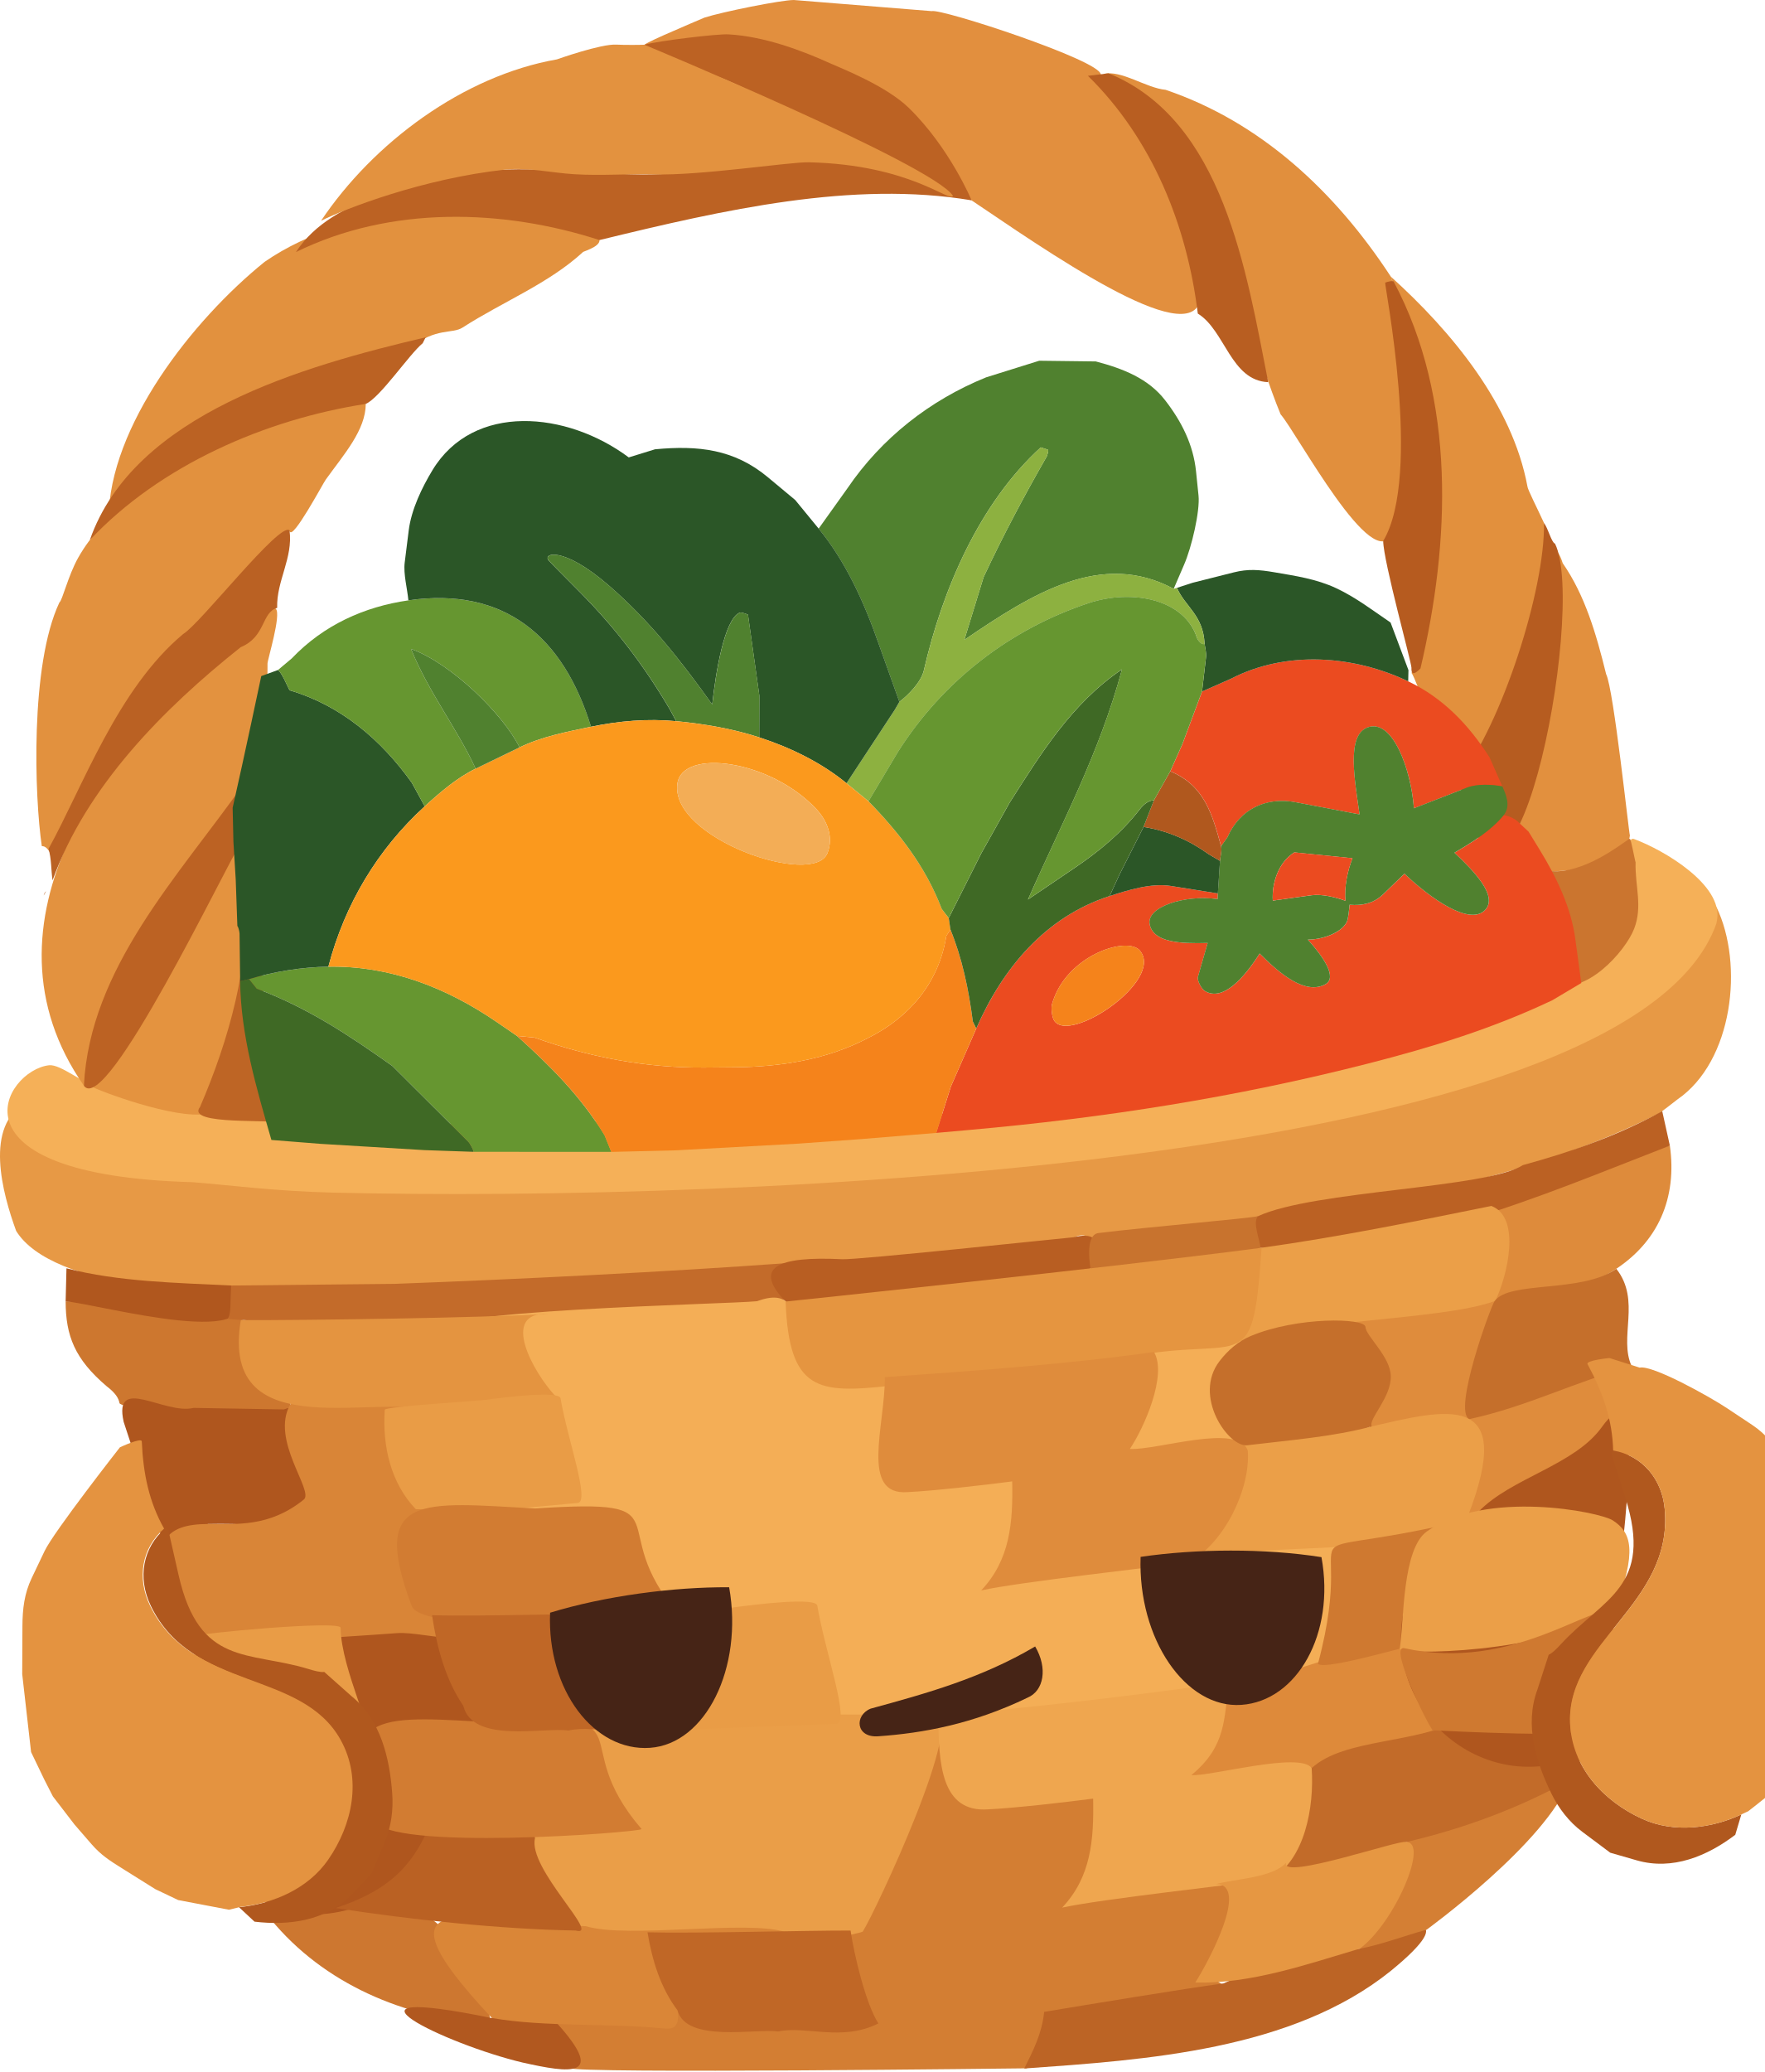
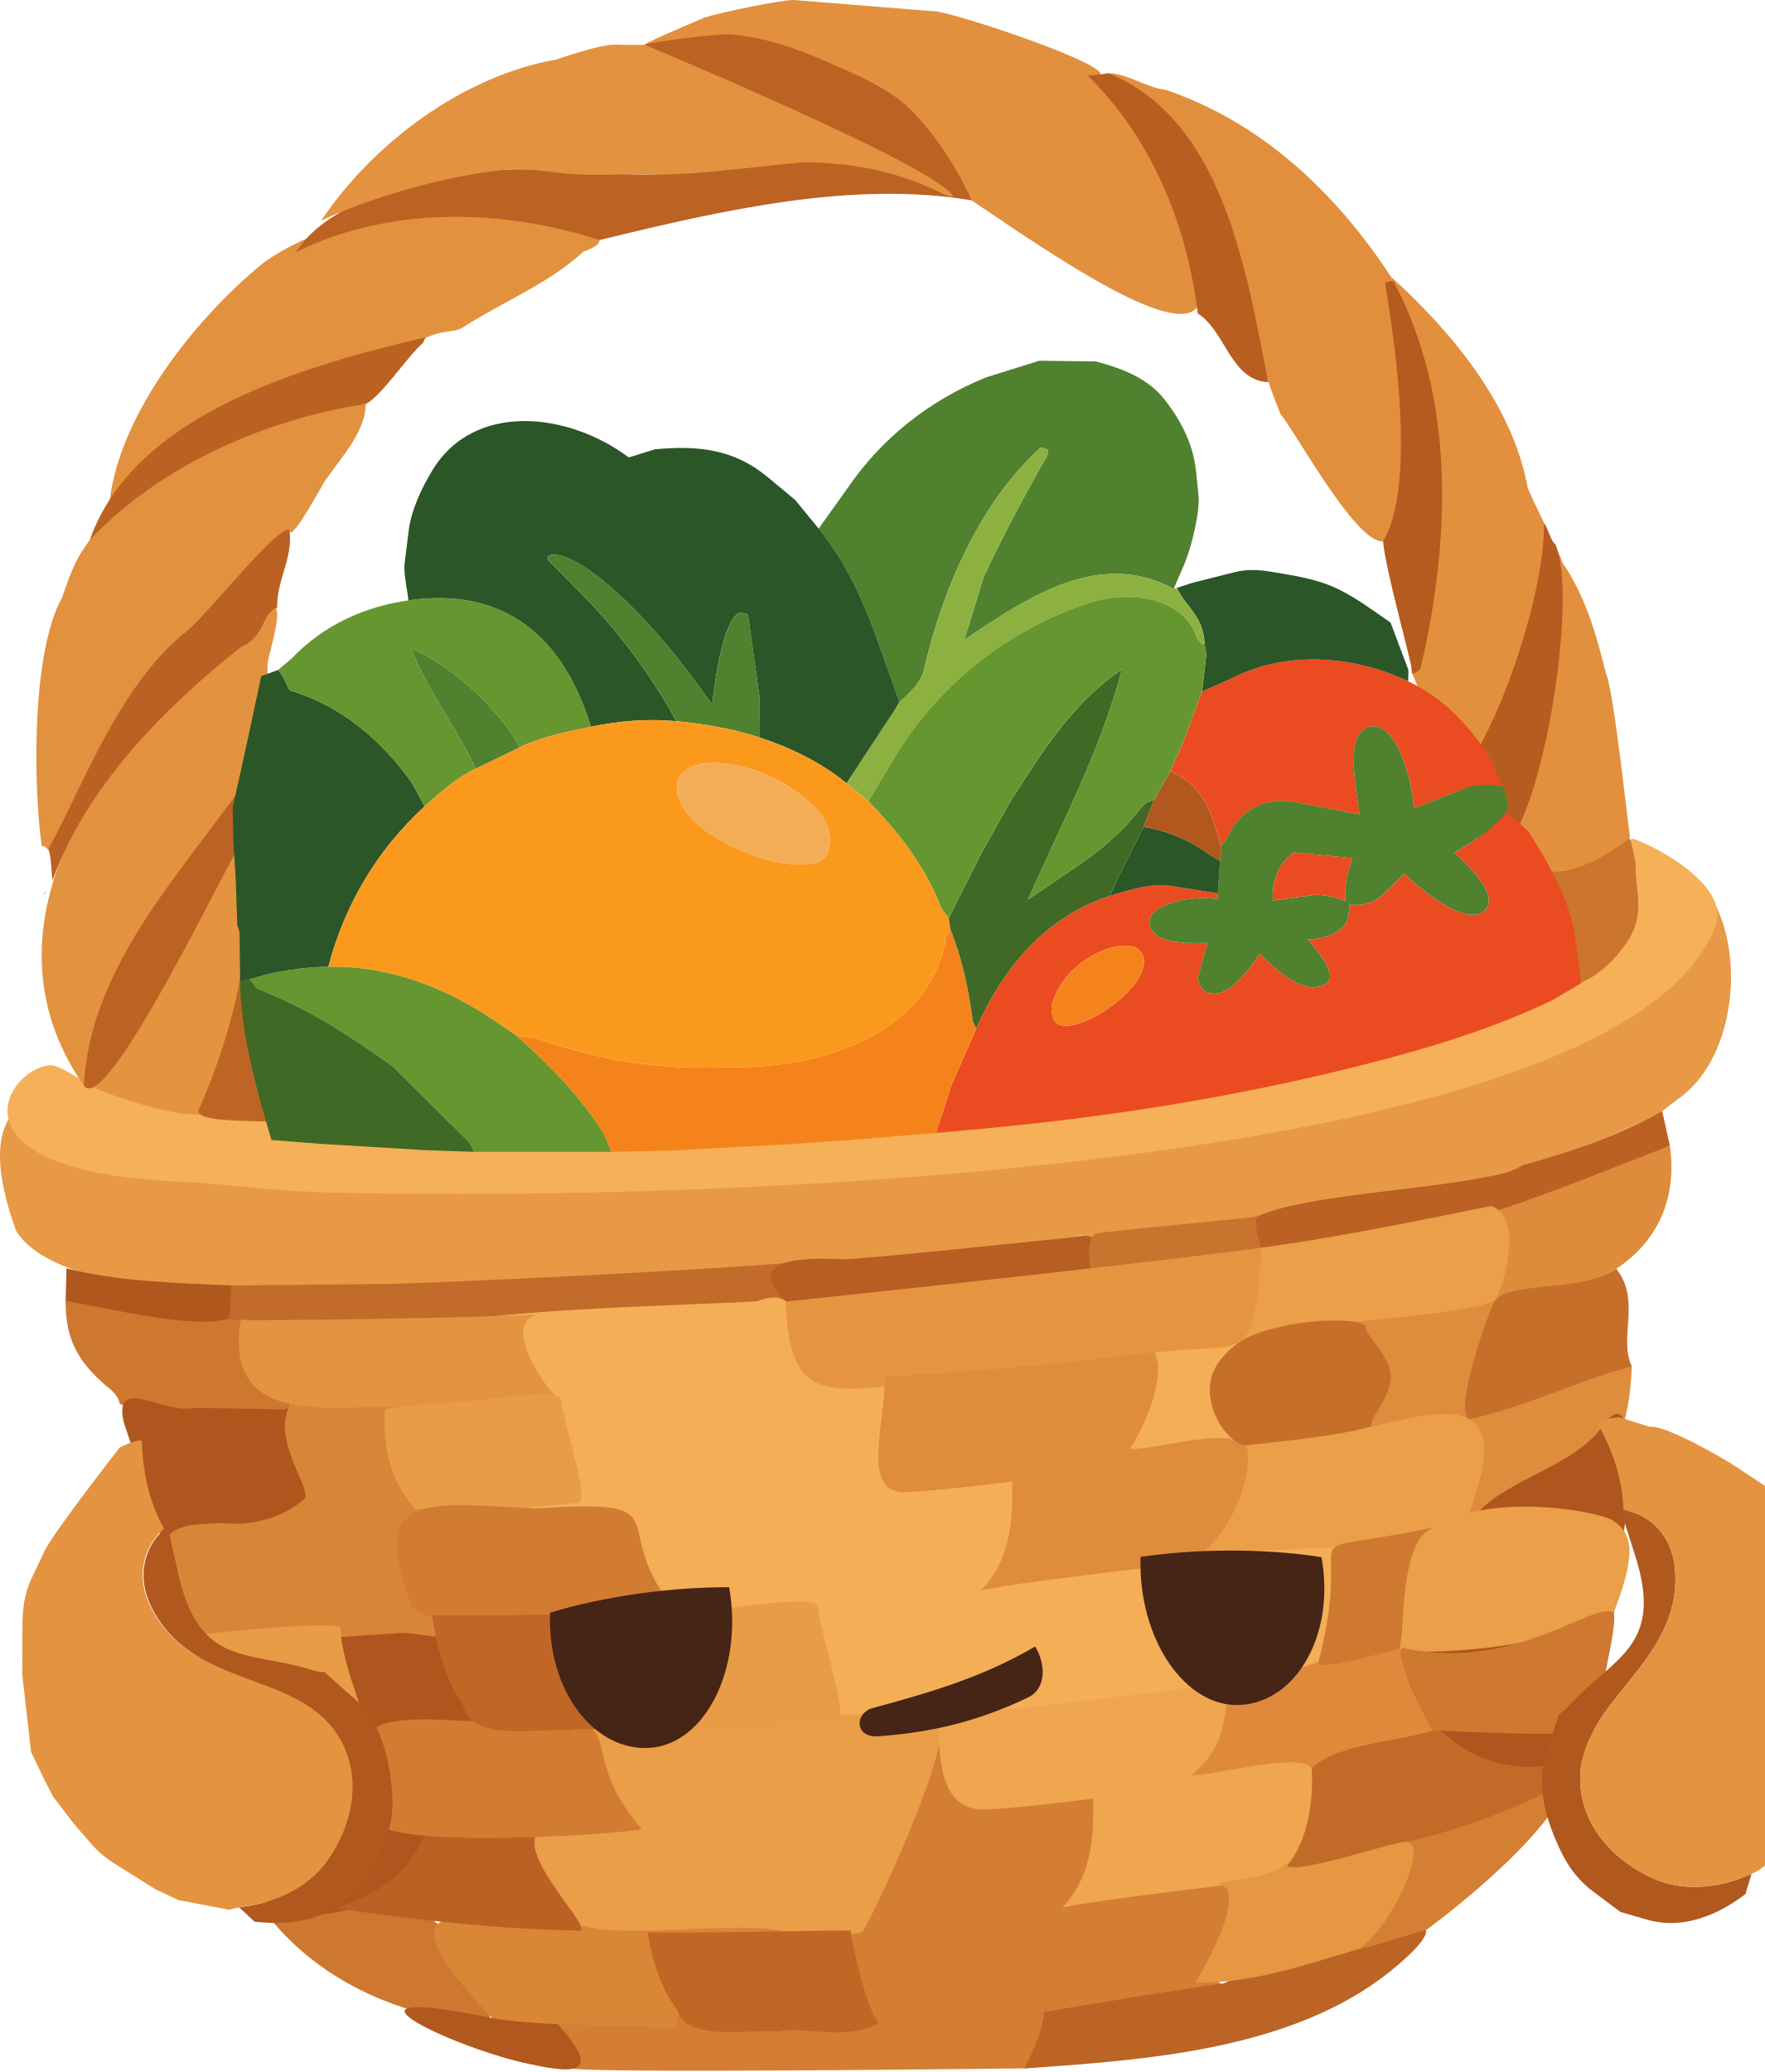
<svg xmlns="http://www.w3.org/2000/svg" width="534" height="627" viewBox="0 0 534 627" fill="none">
  <g id="cesto">
    <g id="corpo">
      <path d="M519.51 274.461C527.873 291.803 524.535 321.143 507.693 332.701C507.693 332.701 502.015 337.133 502.043 336.969C448.676 363.778 386.763 368.094 330.057 375.547C329.626 372.89 324.216 373.389 324.274 376.4C296.382 377.59 264.873 386.021 238.65 382.443C194.088 387.728 26.303 407.208 4.885 372.477C0.751 361.14 -4.956 340.518 8.012 333.593C30.159 377.292 202.634 355.213 250.716 355.05C339.227 343.357 461.02 342.916 519.49 274.461" fill="#E79945" />
      <path d="M519.5 279.449C493.632 352.834 223.994 363.883 100.618 360.891C82.989 360.459 68.717 358.531 58.185 357.735C-17.895 355.587 1.317 323.877 14.841 322.352C18.352 321.959 25.229 328.021 28.874 328.404C33.957 328.941 41.448 330.083 49.217 331.464C65.187 334.303 99.103 340.422 118.631 340.298C172.44 339.952 267.598 337.727 290.828 336.902C331.87 330.764 381.593 324.433 423.978 313.019C442.528 307.389 465.433 298.786 478.544 290.575C496.03 283.535 489.977 252.19 494.581 253.897C503.847 257.331 521.428 267.815 519.701 278.298" fill="#F5B058" />
      <path d="M286.004 518.845C315.709 522.777 345.769 527.947 325.876 574.716L366.074 568.567C366.697 571.128 371.426 569.881 373.143 569.881C376.02 580.998 360.77 595.433 369.719 600.354L369.162 602.378L317.454 610.578L310.807 625.886C310.807 625.886 173.505 627.584 172.334 625.79C169.006 624.352 172.21 619.009 169.275 614.77C167.155 616.631 166.637 614.894 167.999 612.401C176.746 607.595 191.968 613.494 202.692 611.614C202.883 607.01 207.305 607.269 209.78 611.902C226.507 613.427 246.122 614.559 262.6 611.259C258.888 603.567 256.481 595.376 255.368 586.695C250.688 584.269 277.966 513.263 285.994 518.845H286.004Z" fill="#D37E33" />
      <path d="M479.83 530.987C476.722 534.172 474.42 539.965 471.466 542.756C457.999 548.943 440.562 558.908 425.484 557.431C427.584 560.97 392.326 566.265 391.501 567.282C388.278 567.138 386.705 566.418 389.247 563.685C404.047 513.329 385.602 538.344 436.955 520.043C456.225 520.225 444.235 533.001 479.83 530.978V530.987Z" fill="#C26B29" />
      <path d="M421.014 596.353C391.108 620.447 346.958 623.315 310.011 625.943C312.706 620.486 315.335 615.479 316.035 608.803C327.909 606.827 358.842 601.715 370.304 600.19C382.331 594.704 398.014 590.292 411.538 589.668C426.836 580.604 442.749 578.638 421.004 596.353H421.014Z" fill="#BC6425" />
      <path d="M73.685 399.487C78.577 403.899 87.871 424.933 87.871 424.933C89.665 436.482 36.508 426.458 36.173 424.607C35.914 423.197 35.089 421.634 32.288 419.495C22.601 411.237 19.896 404.225 19.867 393.799C35.501 393.54 72.793 398.672 73.685 399.487Z" fill="#CD772F" />
      <path d="M505.41 346.676C507.625 362.359 502.014 375.921 488.164 384.611C473.288 393.953 449.99 397.742 449.75 394.826C449.184 388.169 450.086 380.371 450.143 378.415C451.179 376.583 452.675 365.044 455.006 363.96C464.435 359.577 491.07 349.899 505.41 346.667V346.676Z" fill="#DE8B3B" />
      <path d="M101.558 577.391C111.869 577.516 126.17 574.849 133.585 583.367C133.095 594.896 152.202 607.777 147.492 612.419C122.324 610.578 98.01 600.372 81.877 580.7C81.474 578.619 79.21 575.482 82.529 574.504C85.483 575.128 101.223 573.142 101.558 577.391Z" fill="#CD7730" />
      <path d="M475.101 538.651C468.089 557.604 431.766 583.952 431.766 583.952C425.417 585.65 417.993 588.499 411.547 589.688C415.336 580.336 427.815 569.67 425.493 557.441C442.634 553.461 459.428 547.313 475.101 538.651Z" fill="#D47F34" />
      <path d="M69.964 389.004C84.677 410.029 29.497 394.5 19.867 393.8L20.117 383.796C35.808 387.892 53.62 388.189 69.954 389.004H69.964Z" fill="#B0571E" />
      <path d="M148.864 610.684C152.038 608.334 165.303 610.012 168.584 612.247C183.69 629.042 172.43 627.315 158.215 624.15C134.822 618.635 96.091 599.836 148.854 610.684H148.864Z" fill="#B1581F" />
      <path d="M238.66 382.194L239.878 383.882C237.461 391.498 245.029 388.055 247.446 391.834C250.141 395.891 238.919 395.824 237.595 393.359C213.031 397.08 183.317 400.754 158.177 397.963C132.088 402.787 68.516 399.516 68.909 399.037C70.002 397.685 69.666 394.088 69.954 389.004L119.408 388.505C155.894 387.163 202.519 384.851 238.65 382.185L238.66 382.194Z" fill="#C36B2A" />
      <path d="M505.41 346.676C465.557 362.1 424.774 380.419 381.449 377.638C379.137 374.597 376.298 370.089 380.778 368.017C397.611 360.229 450.134 359.606 460.934 352.566C475.417 348.614 489.891 343.588 503.099 336.241L505.41 346.676Z" fill="#BB6123" />
      <path d="M324.974 374.396C335.467 371.71 332.618 381.388 328.35 386.03C299.134 387.479 265.593 399.756 238.257 394.356C227.418 383.479 235.235 380.074 254.956 381.052C259.512 381.282 318.624 374.99 324.983 374.396H324.974Z" fill="#B85E22" />
      <path d="M380.777 368.008C378.878 369.888 381.641 375.988 381.449 377.628C380.183 388.534 342.574 381.398 330.124 384.179C330.124 384.179 328.053 373.677 332.474 373.13C346.986 371.327 378.811 368.641 380.768 368.008H380.777Z" fill="#C8732E" />
      <path d="M85.953 426.488C91.372 424.464 92.792 427.514 90.212 435.648C98.029 475.328 105.107 460.231 62.866 461.18C66.338 505.887 116.032 477.227 137.028 491.586C141.872 494.895 148.24 504.419 149.353 513.215C159.376 524.206 139.052 524.139 131.292 524.561C145.689 555.849 114.085 588.077 81.838 577.133C79.268 575.397 74.299 560.453 74.29 549.173C74.654 542.498 51.126 471.961 37.429 430.267C34.226 415.87 49.85 428.214 58.569 426.037L85.943 426.498L85.953 426.488Z" fill="#AF561E" />
      <path d="M229.116 393.751C248.319 386.721 234.977 416.052 250.093 418.095C292.411 417.606 361.326 397.55 401.965 396.293C406.972 386.165 406.713 454.341 403.797 502.27C403.27 511.123 274.436 522.009 227.15 523.026C220.388 522.163 169.956 516.801 148.25 489.974C123.37 459.233 127.523 406.393 130.698 403.583C126.487 396.312 220.158 394.711 229.116 393.751Z" fill="#F4AE56" />
      <path d="M282.656 518.528C293.312 518.193 264.797 578.84 261.104 584.547C260.826 584.988 199.996 599.183 175.969 584.345C153.007 570.159 155.703 527.727 168.047 523.746C191.009 516.332 263.281 519.814 282.656 518.528Z" fill="#EA9E48" />
      <path d="M371.953 509.032C376.03 515.996 370.802 528.005 366.467 534.45C374.792 534.901 394.302 526.47 396.997 535.035C397.802 546.746 394.992 562.899 384.451 568.701C373.852 570.255 333.453 574.629 321.473 577.257C330.268 567.963 331.103 556.626 330.853 544.272C323.142 545.298 306.846 547.168 299.173 547.514C284.718 548.607 284.085 533.548 283.989 518.988C309.733 517.185 346.689 512.658 371.953 509.032Z" fill="#EFA64F" />
      <path d="M177.37 582.887C190.079 586.753 226.392 580.835 237.806 584.691C239.974 588.412 198.913 586.014 198.28 586.695C199.546 593.285 201.627 599.749 205.32 605.379C204.706 608.756 206.874 614.28 201.387 613.868C184.66 612.142 165.189 613.504 148.874 610.664C109.241 568.51 144.759 581.813 177.37 582.878V582.887Z" fill="#DA8637" />
      <path d="M205.042 608.305C199.996 601.649 197.397 593.323 195.978 584.729C209.809 585.122 244.156 584.154 257.44 584.192C258.466 591.299 261.977 606.253 265.852 612.305C254.802 617.878 243.887 612.919 235.523 614.741C228.675 613.782 207.718 618.261 205.042 608.315V608.305Z" fill="#C06726" />
      <path d="M425.484 557.431C432.764 557.086 422.088 581.976 411.538 589.678C395.529 594.416 378.581 600.373 361.767 599.931C365.69 593.831 378.313 570.294 368.078 570.121C373.661 568.577 385.199 568.241 389.247 563.695C387.453 569.171 424.246 556.415 425.484 557.431Z" fill="#E69742" />
      <path d="M434.384 502.472C436.063 508.706 438.47 514.989 442.393 520.12C428.994 527.832 406.943 525.885 396.997 535.045C393.62 529.913 365.767 537.711 360.597 537.145C371.301 528.35 370.428 519.88 371.953 509.032C385.794 511.43 435.075 484.679 434.375 502.462L434.384 502.472Z" fill="#DE8A3A" />
      <path d="M132.29 427.639C130.045 437.201 128.798 451.138 134.822 459.032C137.316 460.902 150.178 487.413 150.178 487.413C148.413 501.292 129.355 493.542 120.185 494.194C103.323 495.393 60.737 498.511 58.684 495.154C40.518 465.516 51.059 461.247 62.876 461.171C71.575 461.113 81.445 462.235 91.938 453.785C95.17 451.186 81.656 435.763 87.881 424.924C88.399 424.013 138.045 421.308 132.299 427.639H132.29Z" fill="#D98537" />
      <path d="M165.898 397.588C151.108 396.898 161.448 415.352 168.076 422.44C156.345 425.95 142.466 421.538 132.29 427.638C117.068 420.215 66.223 439.436 72.88 399.487C94.019 399.526 145.555 398.806 165.908 397.588H165.898Z" fill="#E49440" />
      <path d="M443.823 425.557C457.241 425.461 493.027 408.206 493.891 413.683C492.461 449.718 475.619 451.138 445.751 460.883C439.411 455.905 455.563 434.871 440.331 428.962C386.015 442.486 438.758 419.591 409.034 402.749C401.188 395.21 455.448 389.464 453.846 394.279C453.846 394.279 451.486 419.438 443.823 425.567V425.557Z" fill="#DF8C3C" />
      <path d="M451.39 364.929C460.474 368.401 456.273 386.002 452.58 393.646C436.054 399.794 390.312 399.228 377.497 406.767C367.887 405.185 377.986 379.364 381.833 377.58C404.872 374.386 428.38 369.6 451.39 364.929Z" fill="#EB9F48" />
      <path d="M161.927 556.251C159.635 565.459 182.386 586.378 174.195 584.182C152.096 583.846 123.513 580.844 101.568 577.382C117.356 572.193 125.537 564.778 131.014 549.777C139.474 552.405 160.163 546.871 161.937 556.251H161.927Z" fill="#BA6123" />
      <path d="M381.842 377.581C378.984 419.716 376.586 402.394 336.321 411.698C328.475 412.494 275.846 419.333 269.334 419.352C247.733 421.702 238.784 421.078 237.777 393.857C237.777 393.857 334.94 383.748 381.842 377.581Z" fill="#E59540" />
      <path d="M212.782 519.986C212.782 519.986 148.653 526.058 147.569 520.466C141.181 513.32 134.131 498.117 138.889 490.665L180.621 487.576C191.623 484.689 238.478 519.603 212.782 519.986Z" fill="#F2AA54" />
      <path d="M174.732 454.821L141.239 457.909C141.239 457.909 141.574 457.928 139.263 456.854L125.854 456.701C118.286 448.817 115.687 437.594 116.454 426.574C116.943 425.624 143.665 423.965 146.178 423.687C153.602 422.708 169.265 420.809 169.658 423.14C171.807 435.782 178.799 454.715 174.742 454.83L174.732 454.821Z" fill="#E99C46" />
      <path d="M150.696 521.291C197.521 518.221 170.56 526.058 194.193 553.489C193.282 554.554 116.809 560.328 113.231 550.765C100.378 516.361 116.435 519.478 150.696 521.291Z" fill="#D27C32" />
      <path d="M444.11 459.243C422.884 472.124 383.712 465.928 360.597 472.335C377.152 453.766 373.257 437.816 375.147 437.365C380.537 436.885 409.12 431.197 414.002 431.917C437.924 426.363 459.265 420.416 444.11 459.253V459.243Z" fill="#EB9F48" />
      <path d="M455.822 457.008C438.758 465.046 431.872 484.066 434.385 502.472C433.991 501.014 432.86 499.729 433.445 496.573C430.375 496.669 401.198 505.752 398.896 503.479C412.727 451.8 379.387 476.863 455.822 457.008Z" fill="#CF7930" />
      <path d="M410.482 427.418L410.693 421.5C410.789 423.159 412.842 425.768 410.482 427.418Z" fill="#EB9F48" />
      <path d="M425.522 484.584C416.372 517.789 450.594 546.036 480.645 530.028C482.908 527.899 504.173 404.676 484.894 431.744C476.559 443.455 457.443 447.129 447.487 457.459C431.651 473.879 423.019 484.852 425.522 484.584Z" fill="#AF561E" />
      <path d="M493.881 413.472C476.703 418.076 462.239 425.663 444.715 429.432C439.612 427.063 451.141 395.449 452.359 393.732C456.762 387.479 478.784 391.373 489.2 383.939C496.787 393.598 489.795 404.734 493.881 413.481V413.472Z" fill="#C56F2B" />
      <path d="M349.269 409.108C353.346 416.071 346.305 432.012 341.97 438.458C350.296 438.909 374.984 430.459 377.67 439.024C378.475 450.735 370.495 466.907 359.954 472.709C349.356 474.263 308.956 478.637 296.976 481.265C305.772 471.971 306.606 460.634 306.357 448.28C298.645 449.306 282.349 451.176 274.676 451.522C260.221 452.615 267.904 431.293 267.818 416.733C293.562 414.93 324.015 412.743 349.269 409.117V409.108Z" fill="#DF8C3C" />
      <g>
        <path d="M488.529 487.663C467.303 500.544 423.373 500.88 423.661 498.904C424.975 490.157 424.39 468.758 431.871 463.415C449.769 450.62 484.126 457.497 488.116 460.068C493.66 463.646 495.78 469.074 488.529 487.663Z" fill="#EB9F48" />
        <path d="M433.905 523.621C436.974 523.717 482.62 526.249 482.496 523.027C482.39 520.331 490.495 489.13 488.183 487.874C482.179 484.603 458.152 506.03 425.023 498.76C419.729 497.599 434.49 526.767 433.905 523.621Z" fill="#CF7930" />
        <path d="M66.827 520.581C63.595 515.91 57.466 500.333 58.674 495.153C59.307 494.3 103.074 490.214 103.093 492.573C103.208 505.397 114.382 526.316 110.354 525.779" fill="#E99C46" />
        <path d="M415.153 431.648C403.241 434.842 390.206 435.801 377.497 437.346C371.876 438.027 360.875 422.507 369.152 411.832C371.665 408.59 374.763 405.885 378.494 404.312C392.661 398.366 413.158 398.778 413.273 401.54C413.389 404.303 420.784 410.393 420.947 416.398C421.119 422.901 414.098 429.375 415.163 431.648H415.153Z" fill="#C56F2B" />
        <path d="M162.052 456.471C208.878 453.402 181.916 461.238 205.55 488.67C204.638 489.734 128.165 495.509 124.587 485.946C111.735 451.541 127.791 454.658 162.052 456.471Z" fill="#D27C32" />
        <path d="M140.231 516.197C134.956 508.457 132.251 498.77 130.764 488.766C145.209 489.226 181.081 488.094 194.96 488.142C196.025 496.41 199.699 513.809 203.746 520.849C192.208 527.333 180.813 521.559 172.065 523.679C164.91 522.557 143.022 527.774 140.231 516.197Z" fill="#C06726" />
        <path d="M253.028 521.626L198.528 523.746C190.088 514.855 187.191 502.203 188.054 489.773C188.601 488.708 218.393 486.838 221.193 486.512C229.461 485.409 246.927 483.27 247.369 485.888C249.766 500.141 257.564 521.502 253.037 521.626H253.028Z" fill="#E99C46" />
      </g>
    </g>
    <g id="rosto">
      <g id="boca" transform="translate(287.0 512.0) rotate(-4.0) scale(1.7)">
        <path d="M-14 2C-4 0 6-2 16-7C18-3 17 1 14 2C4 6-5 7-13 7C-17 7-17 3-14 2Z" fill="#462416" />
      </g>
      <g id="olho-esq" transform="translate(194.0 490.0) rotate(-4.0) scale(1.3 1.3)">
        <path d="M-21-3C-8-6 8-7 21-6C23 13 13 30 0 30C-13 30-23 15-21-3Z" fill="#462416" />
      </g>
      <g id="olho-dir" transform="translate(373.0 477.0) rotate(-4.0) scale(-1.3 1.3)">
        <path d="M-21-3C-8-6 8-7 21-6C23 13 13 30 0 30C-13 30-23 15-21-3Z" fill="#462416" />
      </g>
    </g>
    <g id="alca">
      <path d="M333.146 22.521C340.474 32.151 369.421 83.686 362.285 93.009C354.362 103.368 308.927 70.421 289.092 57.29C263.646 37.474 196.371 15.001 195.325 13.562C194.193 13.812 197.099 12.316 201.109 10.551C206.432 8.201 213.204 5.333 213.204 5.333C218.527 3.606 236.434 0 240.271 0L281.975 3.367C284.968 2.523 333.127 18.329 333.146 22.511V22.521Z" fill="#E28F3E" />
      <path d="M180.161 70.805C183.633 73.442 179.317 75.15 176.516 76.214C166.08 85.835 152.249 91.244 140.039 99.1C136.788 101.191 132.069 98.965 124.137 105.277C88.082 110.485 54.761 132.545 32.864 156.927C33.065 129.054 58.204 96.903 80.092 79.236C106.651 60.906 148.058 59.429 180.161 70.805Z" fill="#E2913E" />
      <path d="M420.937 83.686C422.683 86.065 428.783 139.816 421.445 161.32C415.71 174.585 392.604 131.107 387.597 125.38C373.133 90.314 370.399 44.687 333.98 22.396C339.304 21.044 346.852 26.636 352.799 27.182C381.516 36.937 404.056 57.875 420.937 83.686Z" fill="#E18F3D" />
      <path d="M110.708 122.225C110.66 130.176 104.119 137.447 98.604 145.12C97.702 146.377 88.542 163.584 87.679 160.773C87.65 160.697 81.176 167.727 77.522 171.717C70.098 179.813 61.744 188.579 54.147 195.984C36.892 213.815 25.066 235.06 17.632 258.617C15.273 260.66 15.196 255.979 12.654 256.046C10.458 241.285 9.038 201.202 17.987 182.287C18.869 181.741 20.596 174.25 23.646 168.802C27.483 161.944 32.969 156.62 36.46 153.455C56.9 134.915 89.281 118.571 110.708 122.215V122.225Z" fill="#E2913E" />
      <path d="M294.06 60.618C258.13 54.585 219.16 63.448 181.446 72.646C152.278 63.218 118.247 62.163 89.569 76.281C100.618 59.17 128.645 54.902 148.058 51.622C178.194 48.782 217.376 62.815 240.587 35.796C225.078 24.9 208.005 18.502 188.985 15.989C190.769 14.08 193.052 14.071 195.037 13.534C199.507 12.325 217.155 10.205 220.493 10.397C231.322 11.021 242.573 15.222 251.1 19.087C254.553 20.651 268.182 25.907 275.136 32.717C287.49 44.812 294.051 60.599 294.051 60.599L294.06 60.618Z" fill="#BC6223" />
      <path d="M441.636 235.463C438.183 233.228 428.495 204.866 427.248 203.715C434.087 163.104 435.142 122.628 420.927 83.686C439.41 100.337 457.721 122.561 462.296 147.163C462.315 148.046 465.212 153.657 467.331 158.289C468.051 159.853 468.674 181.587 463.485 201.039C459.025 217.757 448.964 232.902 441.645 235.463H441.636Z" fill="#E2903D" />
      <path d="M493.315 252.814C491.665 267 449.021 266.156 450.661 256.89C461.49 243.683 465.154 146.165 472.981 170.422C479.676 180.072 483.1 191.706 486.121 204.002C488.404 208.462 493.056 252.689 493.315 252.814Z" fill="#E2903E" />
      <path d="M335.505 22.185C370.274 36.304 377.228 82.142 383.847 115.645C372.481 115.175 370.821 99.982 362.534 94.889C359.273 68.167 348.694 41.982 329.28 22.943L335.515 22.185H335.505Z" fill="#B85E21" />
      <path d="M470.65 164.504C480.606 184.695 456.426 306.162 441.626 235.463C454.498 219.186 467.638 178.489 467.312 158.289C468.549 159.776 469.557 164.159 470.64 164.504H470.65Z" fill="#B65C20" />
      <path d="M80.965 200.808C81.56 253.456 35.204 273.522 25.401 328.548C-8.783 279.545 31.952 224.183 72.745 192.703C73.656 191.994 81.579 182.182 83.497 184.234C85.185 186.037 80.955 199.629 80.965 200.808Z" fill="#E3923F" />
      <path d="M74.951 255.547C77.781 262.233 74.107 307.975 64.017 336.596C56.42 339.732 32.979 331.253 28.221 329.047C41.793 303.85 71.335 253.581 74.145 254.233C74.289 254.272 74.778 255.145 74.951 255.547Z" fill="#E4933F" />
      <path d="M72.774 255.317C68.544 261.628 32.144 338.025 25.392 328.558C27.195 292.897 54.099 265.072 73.618 237.419C76.255 239.836 76.85 253.427 73.148 254.866C73.119 254.876 73.004 254.962 72.774 255.317Z" fill="#BC6223" />
      <path d="M84.734 339.991C83.804 338.37 56.027 340.806 60.535 334.984C69.139 315.053 76.044 291.189 74.241 269.042C78.644 264.649 80.044 324.146 84.734 339.981V339.991Z" fill="#BE6525" />
      <path d="M495.032 260.947C494.849 268.247 497.238 274.184 494.6 281.042C491.962 287.9 479.724 301.587 470.247 297.539C460.349 293.309 450.891 270.203 450.613 260.314C454.085 258.578 464.214 264.621 473 263.518C483.33 262.213 493.497 253.044 493.324 253.869C493.622 253.725 494.888 260.784 495.041 260.947H495.032Z" fill="#CB752F" />
      <path d="M127.935 103.867C123.887 107.157 115.082 120.316 110.708 122.225C80.39 126.915 48.517 140.717 27.185 163.42C40.537 125.179 92.024 110.725 128.827 102.073L127.935 103.867Z" fill="#BB6223" />
      <path d="M419.249 85.528C419.872 85.269 421.599 84.818 421.819 85.221C440.734 120.786 438.94 164.044 429.924 202.285C427.497 204.76 427.143 203.561 427.2 202.094C427.258 200.626 418.702 169.876 418.645 163.708C430.576 143.873 418.884 85.681 419.249 85.528Z" fill="#B65B1F" />
      <path d="M87.631 160.495C88.753 168.859 83.631 175.784 83.89 183.956C79.085 185.28 80.524 192.646 72.841 195.85C49.457 214.428 26.12 238.014 15.905 266.395C15.435 263.221 15.608 259.998 14.687 256.861C25.008 238.215 35.52 208.472 55.451 191.85C60.631 188.771 84.763 157.723 87.621 160.495H87.631Z" fill="#BA6123" />
      <path d="M195.047 13.543C195.047 13.543 282.311 49.752 288.44 59.266C287.375 61.405 275.625 49.867 244.865 49.109C239.12 48.965 211.995 53.204 197.761 52.773C190.213 52.543 182.319 53.224 173.85 52.725C167.03 52.322 159.712 50.576 152.892 51.325C127.906 54.058 104.608 63.132 97.175 66.805C112.943 43.277 140.126 22.953 168.574 17.965C168.574 17.965 181.974 13.188 186.625 13.505C189.091 13.668 195.047 13.553 195.047 13.553V13.543Z" fill="#E3923F" />
    </g>
    <g id="frutas">
      <g>
        <path d="M156.47 313.471C166.416 322.391 175.845 331.781 182.99 343.559L185.014 348.566L143.329 348.547C143.368 348.029 142.322 346.063 141.708 345.449L118.756 322.573C105.548 313.212 92.859 304.81 77.704 299.189L75.383 296.283C82.941 294.01 91.382 292.657 99.39 292.513C117.749 292.187 134.812 298.642 150.245 309.203L156.479 313.471H156.47Z" fill="#669630" />
        <path d="M75.373 296.283L77.695 299.189C92.849 304.81 105.539 313.212 118.746 322.573L141.699 345.449C142.313 346.063 143.358 348.039 143.32 348.547L128.559 348.039L96.935 346.13L82.145 344.96C77.57 329.134 72.889 313.327 72.678 296.935L75.364 296.273L75.373 296.283Z" fill="#3F6925" />
      </g>
      <path d="M84.15 202.737C85.416 203.83 86.605 206.871 87.641 208.885C103.083 213.402 115.399 223.867 124.674 236.921L128.539 243.999C114.315 256.986 104.349 273.58 99.381 292.513C91.372 292.657 82.931 294 75.373 296.283L72.688 296.945L72.505 282.509C72.505 281.991 72.064 280.217 71.844 280.255L71.345 266.117L70.645 254.675L70.415 244.441C73.935 228.96 79.076 204.588 79.076 204.588L84.159 202.737H84.15Z" fill="#2B5627" />
      <path d="M178.885 219.915C171.567 221.44 163.989 222.888 157.247 226.159C152.364 216.232 136.673 200.77 124.395 196.368C129.863 209.748 138.255 220.27 143.962 232.595C138.342 235.319 133.124 239.817 128.539 243.999L124.674 236.921C115.399 223.867 103.083 213.402 87.641 208.885C86.595 206.87 85.415 203.83 84.149 202.736L88.302 199.245C97.961 189.116 110.296 183.582 123.609 181.673C152.71 177.511 170.492 192.646 178.885 219.915Z" fill="#669630" />
      <g id="tomate">
        <path d="M462.641 251.663L466.056 257.226C471.207 265.638 475.571 274.759 476.808 284.265L478.602 297.472L469.854 302.671C451.813 311.246 433.493 316.866 413.964 321.864C374.14 332.05 334.297 338.284 293.38 341.929L283.366 342.821L287.807 328.769L295.49 311.226C303.47 293.003 316.409 277.426 335.841 271.153C341.222 269.417 348.387 267.125 354.43 268.103L368.606 270.357L368.539 272.074C358.343 270.673 346.91 274.539 347.975 279.709C349.116 285.253 357.298 285.598 365.527 285.358L362.582 295.602C362.266 296.715 363.695 299.275 364.673 299.88C370.093 303.208 376.548 295.938 381.257 288.543C387.636 294.959 395.175 301.079 401.121 297.875C404.872 295.861 400.565 289.578 395.827 284.332C399.865 284.38 405.84 282.5 407.605 279.037C408.114 278.04 408.372 274.827 408.478 273.791C412.363 274.136 415.844 273.311 418.587 270.664L425.091 264.391C432.821 271.757 445.022 280.476 449.626 275.239C453.242 271.124 446.441 263.873 440.216 258.041C445.827 254.752 451.295 251.327 455.083 246.733C456.215 246.666 458.421 247.731 459.236 248.488L462.651 251.673L462.641 251.663ZM345.02 287.67C341.232 283.104 322.586 289.041 318.404 303.86C318.078 305.021 318.404 307.774 319.018 308.781C323.574 316.166 352.483 296.667 345.02 287.679V287.67Z" fill="#EB4B20" />
        <path d="M426.203 206.17C436.773 211.196 444.552 219.349 450.834 229.18L454.709 237.976C451.525 237.391 447.132 237.141 444.005 238.359L427.949 244.604C427.105 232.998 421.513 217.287 413.888 220.145C407.452 222.553 410.051 236.173 411.499 246.455L392.134 242.772C383.175 241.064 375.205 244.901 371.512 253.38L369.594 256.075C366.937 246.503 364.606 237.669 354.209 233.391L357.854 225.219L363.82 209.249L372.596 205.374C389.381 196.732 409.686 198.315 426.213 206.17H426.203Z" fill="#EB4B20" />
        <path d="M420.88 188.388L426.289 202.784L426.213 206.17C409.686 198.315 389.381 196.732 372.596 205.374L363.82 209.249L365.047 198.698C365.153 197.806 364.75 195.668 364.587 194.814C364.184 186.095 358.688 183.611 356.223 177.885L360.961 176.35L373.43 173.204C377.766 172.111 381.142 172.389 385.717 173.175C392.105 174.278 398.388 175.17 404.44 178C410.319 180.753 415.528 184.743 420.889 188.397L420.88 188.388Z" fill="#2B5627" />
        <path d="M454.709 237.966C455.822 240.479 457.366 243.942 455.074 246.723C451.285 251.318 445.808 254.742 440.207 258.032C446.432 263.863 453.232 271.115 449.616 275.229C445.012 280.466 432.812 271.757 425.081 264.381L418.578 270.654C415.835 273.302 412.353 274.126 408.468 273.781C408.363 274.817 408.104 278.03 407.595 279.028C405.821 282.481 399.846 284.37 395.817 284.322C400.555 289.578 404.862 295.851 401.112 297.865C395.165 301.069 387.616 294.959 381.248 288.533C376.548 295.928 370.083 303.198 364.664 299.87C363.685 299.266 362.256 296.714 362.573 295.592L365.517 285.348C357.297 285.588 349.116 285.243 347.965 279.699C346.9 274.529 358.324 270.664 368.529 272.064L368.596 270.347L369.249 260.487C369.316 259.413 369.901 257.226 369.584 256.056L371.503 253.361C375.186 244.882 383.166 241.045 392.124 242.752L411.49 246.436C410.041 236.153 407.442 222.534 413.878 220.126C421.513 217.268 427.095 232.979 427.939 244.584L443.995 238.34C447.122 237.122 451.515 237.372 454.7 237.957L454.709 237.966ZM407.202 272.573C406.828 268.496 407.816 263.547 409.351 259.71L391.75 257.945C386.964 260.88 384.902 267.192 385.228 272.534L396.997 270.904C400.009 270.482 404.191 271.47 407.193 272.582L407.202 272.573Z" fill="#50812F" />
        <path d="M346.114 250.224C353.403 251.375 359.974 254.253 365.844 258.502L369.258 260.497L368.606 270.357L354.43 268.103C348.387 267.124 341.222 269.417 335.841 271.153L338.795 264.727L346.123 250.224H346.114Z" fill="#2B5627" />
        <path d="M345.02 287.67C352.473 296.657 323.564 316.157 319.018 308.771C318.394 307.764 318.078 305.011 318.404 303.851C322.586 289.032 341.232 283.095 345.02 287.66V287.67Z" fill="#F5831B" />
        <path d="M369.584 256.075C369.91 257.245 369.325 259.432 369.248 260.506L365.834 258.511C359.964 254.272 353.384 251.385 346.104 250.234L349.231 242.206L354.19 233.401C364.587 237.678 366.918 246.503 369.574 256.085L369.584 256.075Z" fill="#B0581E" />
        <path d="M407.202 272.572C404.2 271.469 400.018 270.482 397.006 270.894L385.238 272.525C384.912 267.182 386.974 260.88 391.76 257.936L409.36 259.701C407.826 263.528 406.838 268.486 407.212 272.563L407.202 272.572Z" fill="#EB4B20" />
      </g>
      <g>
        <path d="M355.225 178.182C333.328 166.432 312.428 179.64 291.864 193.644L297.705 174.633C303.594 162.068 309.886 150.213 316.802 138.157C316.965 137.725 317.512 136.19 317.109 136.066L314.999 135.385C296.506 152.218 285.274 178.23 279.615 202.871C278.791 206.487 274.685 210.534 272.201 212.386L265.804 194.459C261.42 181.971 255.876 169.847 247.771 159.968L256.471 147.787C266.811 132.594 281.371 121.122 298.463 114.187L314.538 109.161L331.659 109.372C340.032 111.578 347.562 114.561 352.626 121.093C357.69 127.615 361.182 134.646 361.997 142.636L362.755 149.993C363.225 154.549 360.721 165.569 358.324 171.008L355.225 178.201V178.182Z" fill="#50812F" />
        <path d="M355.225 178.182L356.213 177.875C358.678 183.611 364.165 186.085 364.577 194.804C363.896 195.389 362.515 193.778 362.285 193.049C358.621 181.414 342.795 178.115 329.501 182.517C305.532 190.45 285.418 206.18 271.904 227.348L262.868 242.484L256.212 237.017L270.791 214.831L272.211 212.376C274.695 210.525 278.79 206.477 279.625 202.861C285.284 178.22 296.516 152.199 315.008 135.375L317.118 136.056C317.521 136.19 316.974 137.725 316.811 138.147C309.896 150.213 303.604 162.059 297.715 174.624L291.873 193.634C312.438 179.621 333.337 166.413 355.235 178.172L355.225 178.182Z" fill="#8DB140" />
        <path d="M247.781 159.958C255.886 169.838 261.43 181.961 265.813 194.449L272.211 212.376L270.791 214.831L256.212 237.017C248.549 230.725 239.274 226.217 229.788 223.128L229.826 210.515L226.383 185.99C225.663 185.702 224.33 185.194 223.822 185.414C219.256 187.457 216.628 203.341 215.563 213.191C205.828 199.562 196.476 187.755 184.295 177.194C170.138 164.917 163.971 167.478 166.177 169.742L168.431 172.053L175.595 179.276C186.232 189.989 195.018 201.547 202.653 214.534L204.658 218.227C196.064 217.402 187.288 218.16 178.876 219.905C170.483 192.637 152.7 177.501 123.6 181.664C123.293 178.201 122.056 173.693 122.487 170.25L123.705 160.505C124.501 154.165 127.715 147.528 130.889 142.281C143.272 121.794 171.577 124.422 190.299 138.416L198.251 135.96C211.334 134.723 222.22 135.931 232.377 144.391L240.684 151.307L247.772 159.949L247.781 159.958Z" fill="#2B5627" />
        <path d="M229.797 223.128C221.769 220.51 213.079 219.032 204.677 218.227L202.672 214.534C195.037 201.547 186.242 189.999 175.614 179.276L168.45 172.053L166.196 169.742C163.99 167.478 170.157 164.917 184.314 177.194C196.495 187.754 205.847 199.571 215.582 213.191C216.647 203.341 219.275 187.457 223.841 185.414C224.349 185.184 225.682 185.692 226.402 185.99L229.845 210.515L229.807 223.128H229.797Z" fill="#50812F" />
      </g>
      <g id="laranja">
        <path d="M295.48 311.236L287.797 328.779L283.356 342.83L260.557 344.701L241.614 346.072L204.572 348.096L185.014 348.576L182.991 343.569C175.845 331.781 166.416 322.4 156.47 313.48L161.755 313.969C178.492 319.955 195.584 323.197 213.281 323.043L222.258 322.966C236.32 322.842 250.179 320.636 262.552 314.2C275.29 307.888 284.172 297.328 286.416 283.219L287.653 281.281C291.164 289.828 293.207 299.438 294.435 309.107L295.48 311.245V311.236Z" fill="#F5831B" />
        <path d="M204.677 218.236C213.079 219.042 221.779 220.519 229.797 223.138C239.274 226.226 248.558 230.734 256.222 237.026L262.878 242.493C272.134 251.998 280.172 262.242 285.054 275.085L287.164 277.819L287.663 281.281L286.426 283.219C284.181 297.328 275.299 307.888 262.562 314.2C250.189 320.635 236.329 322.851 222.268 322.966L213.29 323.043C195.584 323.196 178.492 319.945 161.764 313.969L156.479 313.48L150.245 309.212C134.812 298.652 117.749 292.197 99.391 292.523C104.359 273.589 114.325 256.996 128.549 244.009C133.124 239.827 138.351 235.328 143.972 232.604L157.256 226.168C163.999 222.898 171.586 221.449 178.895 219.924C187.316 218.169 196.083 217.421 204.677 218.246V218.236ZM250.457 258.127C252.328 253.284 250.419 248.411 247.052 244.814C233.03 229.823 206.442 226.408 205.013 237.17C202.807 253.706 246.391 268.678 250.457 258.118V258.127Z" fill="#FB991D" />
        <path d="M250.458 258.128C246.381 268.688 202.807 253.715 205.013 237.18C206.442 226.418 233.03 229.833 247.053 244.824C250.419 248.421 252.328 253.293 250.458 258.137V258.128Z" fill="#F3AD56" />
      </g>
      <path d="M157.247 226.159L143.962 232.595C138.265 220.279 129.873 209.757 124.396 196.367C136.663 200.77 152.355 216.232 157.247 226.159Z" fill="#50812F" />
      <g>
        <path d="M349.241 242.196L346.114 250.224L338.786 264.726L335.832 271.153C316.399 277.426 303.46 293.012 295.48 311.226L294.435 309.087C293.207 299.419 291.164 289.808 287.653 281.262L287.155 277.8L296.995 258.243L305.57 242.915C314.922 228.269 324.322 212.836 339.591 202.544C332.753 227.972 321.368 248.977 311.124 272.208L325.271 262.626C332.676 257.609 339.448 252.046 344.953 244.92C346.066 243.481 347.591 242.177 349.25 242.196H349.241Z" fill="#3F6925" />
        <path d="M364.577 194.804C364.74 195.658 365.143 197.797 365.038 198.689L363.81 209.239L357.844 225.209L354.199 233.381L349.24 242.186C347.581 242.167 346.056 243.471 344.943 244.91C339.448 252.037 332.676 257.6 325.262 262.616L311.114 272.198C321.358 248.977 332.743 227.962 339.582 202.535C324.303 212.826 314.912 228.259 305.561 242.906L296.986 258.233L287.145 277.79L285.035 275.056C280.153 262.213 272.115 251.97 262.859 242.464L271.894 227.329C285.409 206.16 305.522 190.44 329.492 182.498C342.785 178.096 358.611 181.385 362.275 193.03C362.506 193.759 363.877 195.37 364.568 194.785L364.577 194.804Z" fill="#669630" />
      </g>
      <path d="M13.23 270.961C13.268 270.577 13.642 269.896 13.949 269.704L13.23 270.961Z" fill="#BC6425" />
    </g>
-     <g id="braco-esq">
-       <path d="M72.343 577.132L77.033 581.506C87.564 582.762 98.902 581.257 106.68 573.065L112.406 567.032L116.483 557.326C118.468 552.607 119.063 547.427 118.708 542.698C117.931 532.081 115.284 520.513 106.412 513.291L98.134 505.934C96.964 506.107 95.055 505.57 93.262 505.023C75.22 499.546 60.353 504.342 54.061 476.67L50.944 462.954L50.014 462.504C43.213 468.287 41.563 477.428 45.621 485.878C58.08 511.852 91.343 505.339 102.997 526.988C109.308 538.699 106.364 552.444 98.863 563.1C92.753 571.79 82.174 576.221 72.333 577.123L72.343 577.132Z" fill="#B0581E" />
-       <g>
-         <path d="M69.328 577.895L72.908 577.003C82.741 576.022 93.284 571.506 99.324 562.767C106.738 552.051 109.572 538.283 103.167 526.623C91.339 505.069 58.129 511.85 45.461 485.977C41.336 477.56 42.902 468.397 49.666 462.568C45.17 454.614 43.346 446.102 42.911 436.178C42.853 434.864 36.288 437.977 36.288 437.977C36.288 437.977 16.312 463.45 13.501 469.343L9.606 477.509C7.361 482.207 6.813 486.864 6.788 492.063L6.723 506.595L9.406 530.179L13.406 538.501L16.018 543.612L22.561 552.125L27.712 558.069C30.52 561.307 33.161 563.003 36.834 565.304L47.005 571.668L53.928 574.969L69.328 577.905L69.328 577.895Z" fill="#E49340" />
+     <g id="braco-esq" transform="translate(46 452)" data-pivo="46 452">
+       <g transform="rotate(0)" class="giro">
+         <g transform="scale(1 1) translate(-46 -452)">
+           <g>
+             <path d="M72.343 577.132L77.033 581.506C87.564 582.762 98.902 581.257 106.68 573.065L112.406 567.032L116.483 557.326C118.468 552.607 119.063 547.427 118.708 542.698C117.931 532.081 115.284 520.513 106.412 513.291L98.134 505.934C96.964 506.107 95.055 505.57 93.262 505.023C75.22 499.546 60.353 504.342 54.061 476.67L50.944 462.954L50.014 462.504C43.213 468.287 41.563 477.428 45.621 485.878C58.08 511.852 91.343 505.339 102.997 526.988C109.308 538.699 106.364 552.444 98.863 563.1C92.753 571.79 82.174 576.221 72.333 577.123L72.343 577.132Z" fill="#B0581E" />
+             <g>
+               <path d="M69.328 577.895L72.908 577.003C82.741 576.022 93.284 571.506 99.324 562.767C106.738 552.051 109.572 538.283 103.167 526.623C91.339 505.069 58.129 511.85 45.461 485.977C41.336 477.56 42.902 468.397 49.666 462.568C45.17 454.614 43.346 446.102 42.911 436.178C42.853 434.864 36.288 437.977 36.288 437.977C36.288 437.977 16.312 463.45 13.501 469.343L9.606 477.509C7.361 482.207 6.813 486.864 6.788 492.063L6.723 506.595L9.406 530.179L13.406 538.501L16.018 543.612L22.561 552.125L27.712 558.069C30.52 561.307 33.161 563.003 36.834 565.304L47.005 571.668L53.928 574.969L69.328 577.905L69.328 577.895Z" fill="#E49340" />
+             </g>
+           </g>
+         </g>
      </g>
    </g>
-     <g id="braco-dir" transform="rotate(-25 448.0 444.0)">
-       <path d="M475.225 572.634L470.967 577.429C460.598 579.674 449.175 579.252 440.657 571.818L434.385 566.351L429.407 557.076C426.98 552.559 425.906 547.465 425.81 542.727C425.589 532.081 427.124 520.321 435.277 512.284L442.825 504.179C444.005 504.236 445.856 503.527 447.583 502.817C465.02 495.661 480.28 499.028 483.934 470.887L485.747 456.94L486.63 456.403C493.948 461.516 496.451 470.465 493.21 479.26C483.253 506.289 449.53 502.951 439.967 525.606C434.797 537.864 439.027 551.264 447.496 561.172C454.402 569.238 465.356 572.653 475.235 572.624L475.225 572.634Z" fill="#B0581E" />
-       <g>
-         <path d="M477.575 572.624H475.225C465.346 572.663 454.392 569.248 447.486 561.172C439.017 551.273 434.787 537.864 439.957 525.606C449.52 502.961 483.244 506.299 493.2 479.26C496.442 470.465 493.938 461.516 486.62 456.404C490.284 448.03 491.224 439.379 490.639 429.461C490.562 428.147 497.42 430.574 497.42 430.574L504.489 437.077C508.345 437.921 519.903 453.862 523.298 459.434L528.007 467.156C530.722 471.597 531.748 476.181 532.304 481.342L533.858 495.786L533.599 519.525L530.472 528.215L528.391 533.567L522.751 542.708L518.243 549.144C515.778 552.655 513.323 554.611 509.908 557.278L500.441 564.654L493.89 568.644C493.89 568.644 477.949 572.615 477.575 572.615V572.624Z" fill="#E49340" />
+     <g id="braco-dir" transform="translate(490 446)" data-pivo="490 446">
+       <g transform="rotate(-25)" class="giro">
+         <g transform="scale(1 1) translate(-490 -446)">
+           <g>
+             <path d="M475.225 572.634L470.967 577.429C460.598 579.674 449.175 579.252 440.657 571.818L434.385 566.351L429.407 557.076C426.98 552.559 425.906 547.465 425.81 542.727C425.589 532.081 427.124 520.321 435.277 512.284L442.825 504.179C444.005 504.236 445.856 503.527 447.583 502.817C465.02 495.661 480.28 499.028 483.934 470.887L485.747 456.94L486.63 456.403C493.948 461.516 496.451 470.465 493.21 479.26C483.253 506.289 449.53 502.951 439.967 525.606C434.797 537.864 439.027 551.264 447.496 561.172C454.402 569.238 465.356 572.653 475.235 572.624L475.225 572.634Z" fill="#B0581E" />
+             <g>
+               <path d="M477.575 572.624H475.225C465.346 572.663 454.392 569.248 447.486 561.172C439.017 551.273 434.787 537.864 439.957 525.606C449.52 502.961 483.244 506.299 493.2 479.26C496.442 470.465 493.938 461.516 486.62 456.404C490.284 448.03 491.224 439.379 490.639 429.461C490.562 428.147 497.42 430.574 497.42 430.574L504.489 437.077C508.345 437.921 519.903 453.862 523.298 459.434L528.007 467.156C530.722 471.597 531.748 476.181 532.304 481.342L533.858 495.786L533.599 519.525L530.472 528.215L528.391 533.567L522.751 542.708L518.243 549.144C515.778 552.655 513.323 554.611 509.908 557.278L500.441 564.654L493.89 568.644C493.89 568.644 477.949 572.615 477.575 572.615V572.624Z" fill="#E49340" />
+             </g>
+           </g>
+         </g>
      </g>
    </g>
  </g>
</svg>
